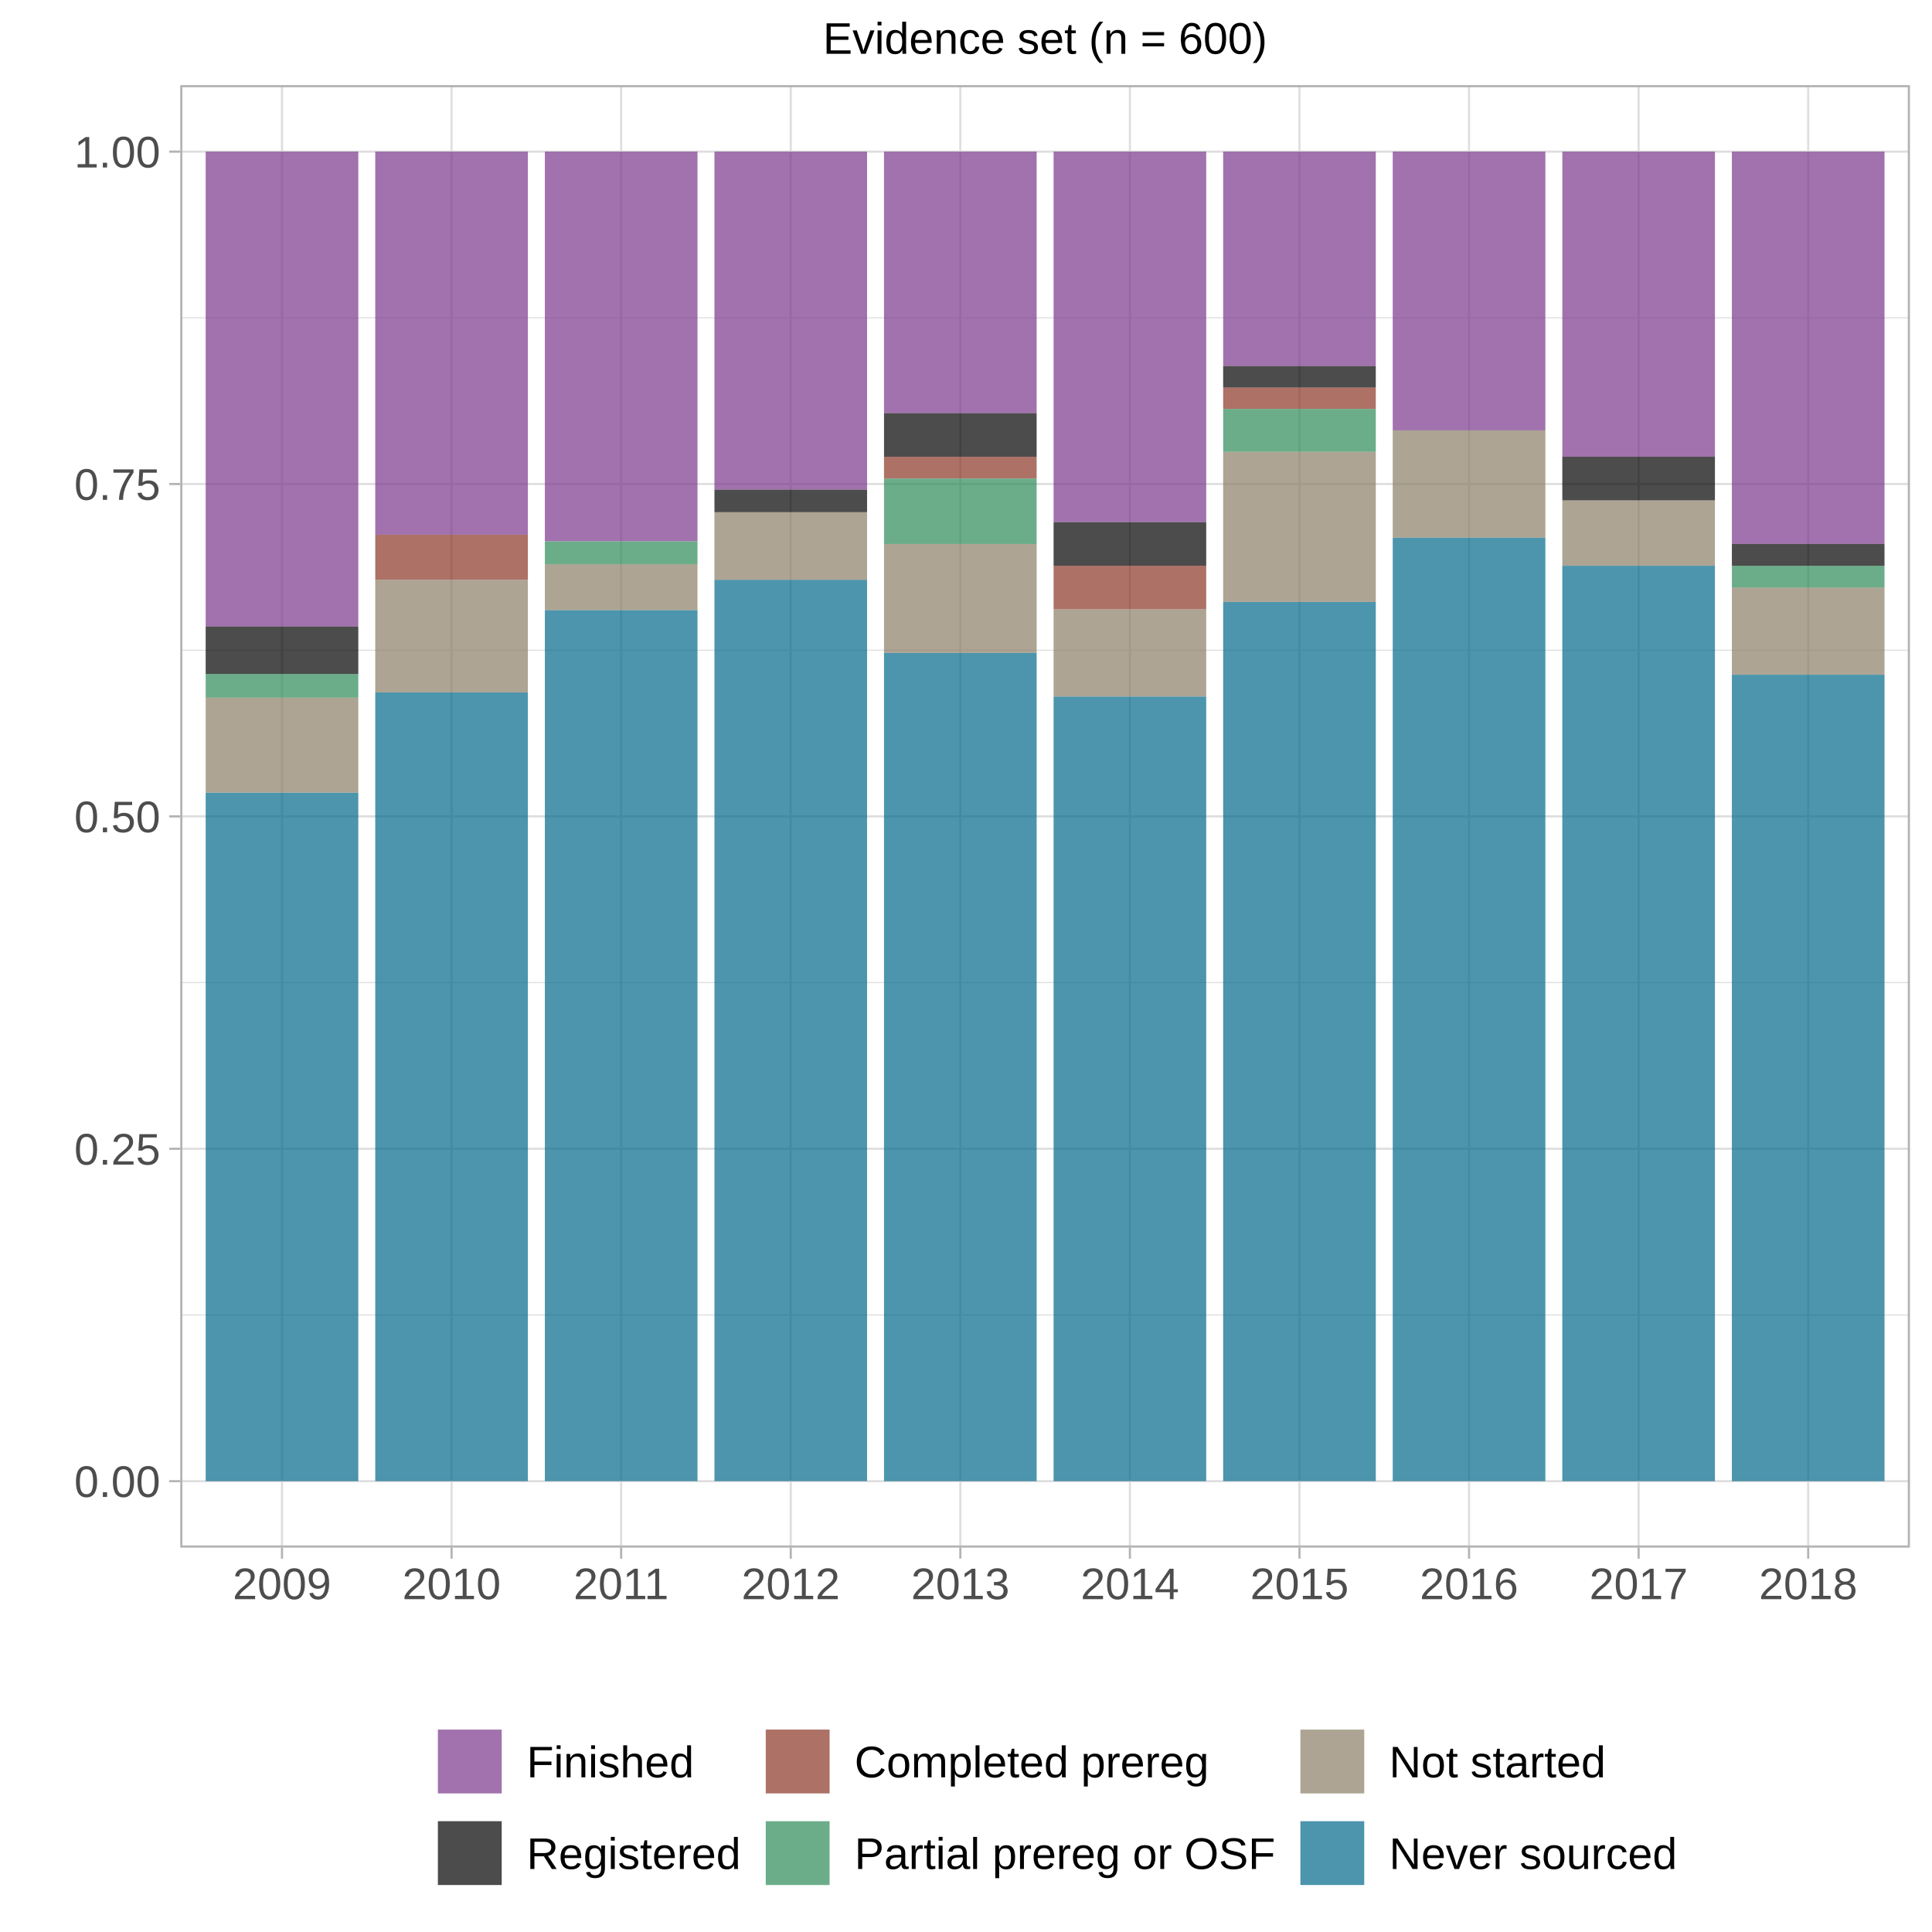
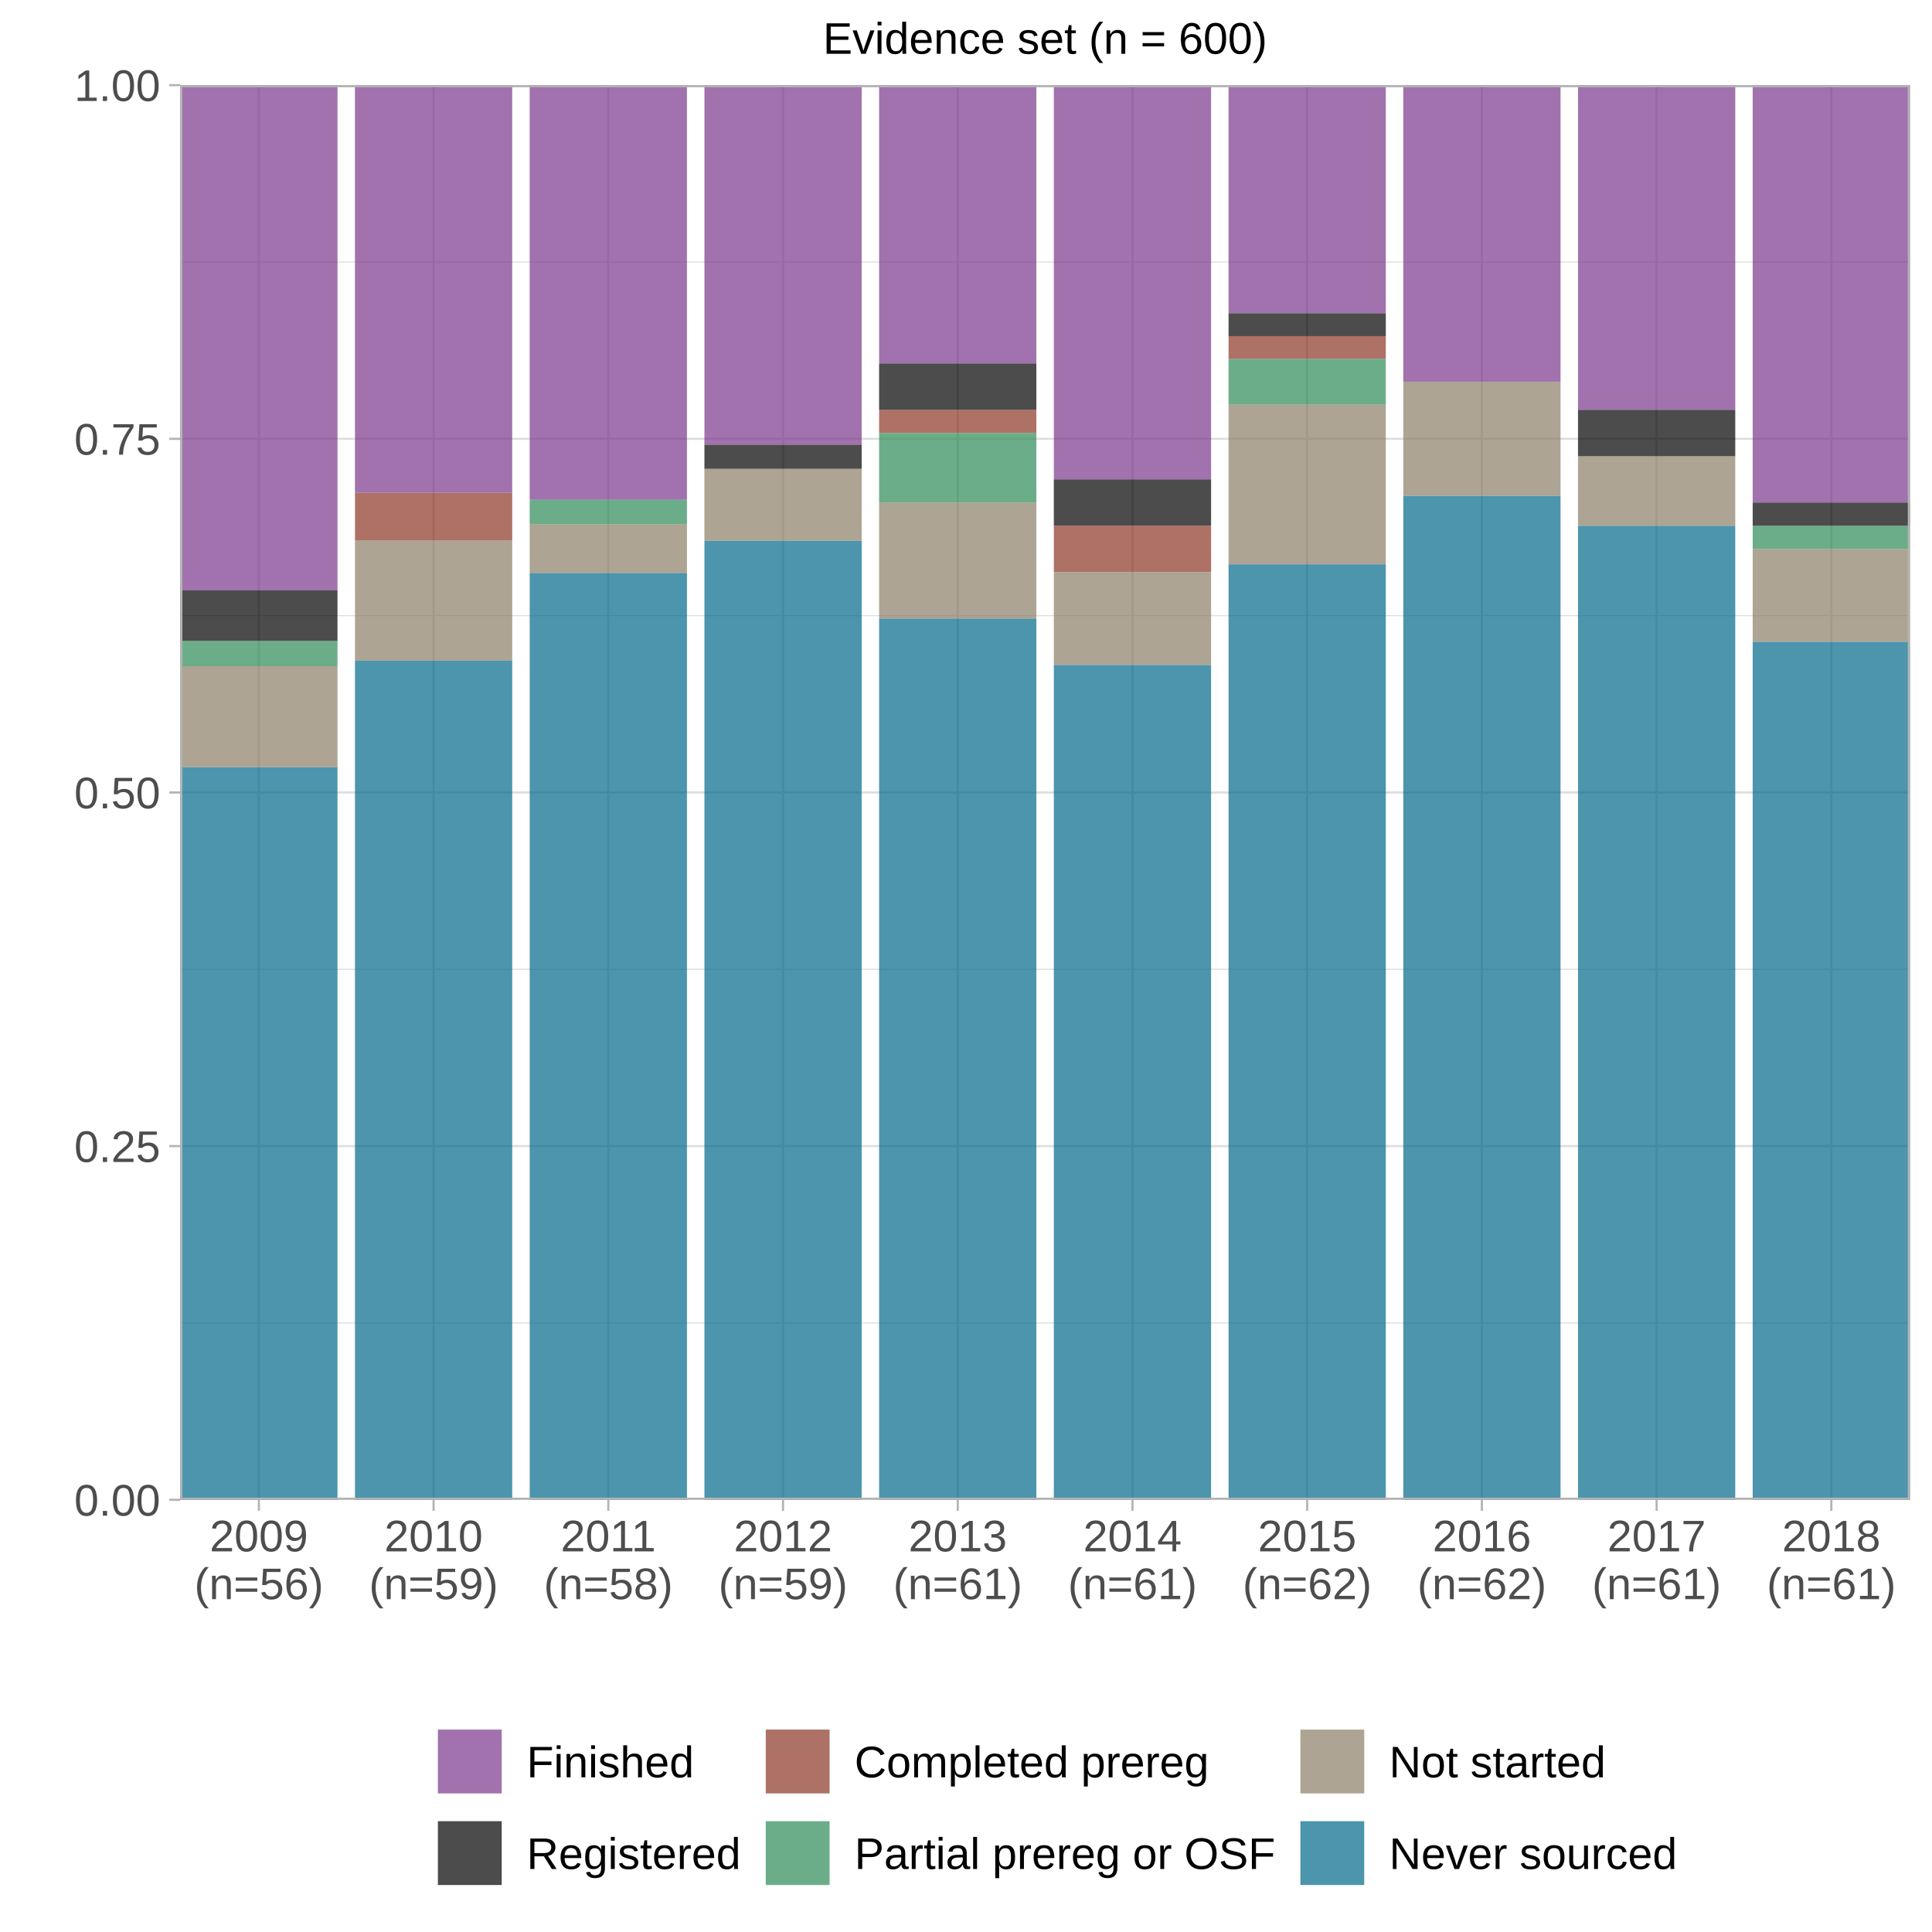
<svg xmlns="http://www.w3.org/2000/svg" width="480.00pt" height="480.00pt" viewBox="0 0 480.00 480.00">
  <g class="svglite">
    <defs>
      <style type="text/css">
    .svglite line, .svglite polyline, .svglite polygon, .svglite path, .svglite rect, .svglite circle {
      fill: none;
      stroke: #000000;
      stroke-linecap: round;
      stroke-linejoin: round;
      stroke-miterlimit: 10.00;
    }
    .svglite text {
      white-space: pre;
    }
    .svglite g.glyphgroup path {
      fill: inherit;
      stroke: none;
    }
  </style>
    </defs>
    <rect width="100%" height="100%" style="stroke: none; fill: #FFFFFF;" />
    <defs>
      <clipPath id="cpMC4wMHw0ODAuMDB8MC4wMHw0ODAuMDA=">
        <rect x="0.00" y="0.00" width="480.00" height="480.00" />
      </clipPath>
    </defs>
    <g clip-path="url(#cpMC4wMHw0ODAuMDB8MC4wMHw0ODAuMDA=)">
      <rect x="0.00" y="-0" width="480.00" height="480.00" style="stroke-width: 1.07; stroke: #FFFFFF; fill: #FFFFFF;" />
    </g>
    <defs>
-       <clipPath id="cpNDQuNzh8NDc0LjUyfDIxLjE1fDM4NC41MA==">
-         <rect x="44.78" y="21.15" width="429.74" height="363.35" />
+       <clipPath id="cpNDQuNzh8NDc0LjUyfDIxLjE1fDM3Mi42Mg==">
+         <rect x="44.78" y="21.15" width="429.74" height="351.47" />
      </clipPath>
    </defs>
-     <g clip-path="url(#cpNDQuNzh8NDc0LjUyfDIxLjE1fDM4NC41MA==)">
-       <rect x="44.78" y="21.15" width="429.74" height="363.35" style="stroke-width: 1.07; stroke: none; fill: #FFFFFF;" />
-       <polyline points="44.78,326.70 474.52,326.70 " style="stroke-width: 0.27; stroke: #DEDEDE; stroke-linecap: butt;" />
-       <polyline points="44.78,244.12 474.52,244.12 " style="stroke-width: 0.27; stroke: #DEDEDE; stroke-linecap: butt;" />
-       <polyline points="44.78,161.54 474.52,161.54 " style="stroke-width: 0.27; stroke: #DEDEDE; stroke-linecap: butt;" />
-       <polyline points="44.78,78.96 474.52,78.96 " style="stroke-width: 0.27; stroke: #DEDEDE; stroke-linecap: butt;" />
-       <polyline points="44.78,367.99 474.52,367.99 " style="stroke-width: 0.53; stroke: #DEDEDE; stroke-linecap: butt;" />
-       <polyline points="44.78,285.41 474.52,285.41 " style="stroke-width: 0.53; stroke: #DEDEDE; stroke-linecap: butt;" />
-       <polyline points="44.78,202.83 474.52,202.83 " style="stroke-width: 0.53; stroke: #DEDEDE; stroke-linecap: butt;" />
-       <polyline points="44.78,120.25 474.52,120.25 " style="stroke-width: 0.53; stroke: #DEDEDE; stroke-linecap: butt;" />
-       <polyline points="44.78,37.67 474.52,37.67 " style="stroke-width: 0.53; stroke: #DEDEDE; stroke-linecap: butt;" />
-       <polyline points="70.06,384.50 70.06,21.15 " style="stroke-width: 0.53; stroke: #DEDEDE; stroke-linecap: butt;" />
-       <polyline points="112.19,384.50 112.19,21.15 " style="stroke-width: 0.53; stroke: #DEDEDE; stroke-linecap: butt;" />
-       <polyline points="154.32,384.50 154.32,21.15 " style="stroke-width: 0.53; stroke: #DEDEDE; stroke-linecap: butt;" />
-       <polyline points="196.46,384.50 196.46,21.15 " style="stroke-width: 0.53; stroke: #DEDEDE; stroke-linecap: butt;" />
-       <polyline points="238.59,384.50 238.59,21.15 " style="stroke-width: 0.53; stroke: #DEDEDE; stroke-linecap: butt;" />
-       <polyline points="280.72,384.50 280.72,21.15 " style="stroke-width: 0.53; stroke: #DEDEDE; stroke-linecap: butt;" />
-       <polyline points="322.85,384.50 322.85,21.15 " style="stroke-width: 0.53; stroke: #DEDEDE; stroke-linecap: butt;" />
-       <polyline points="364.98,384.50 364.98,21.15 " style="stroke-width: 0.53; stroke: #DEDEDE; stroke-linecap: butt;" />
-       <polyline points="407.11,384.50 407.11,21.15 " style="stroke-width: 0.53; stroke: #DEDEDE; stroke-linecap: butt;" />
-       <polyline points="449.24,384.50 449.24,21.15 " style="stroke-width: 0.53; stroke: #DEDEDE; stroke-linecap: butt;" />
-       <rect x="51.10" y="167.44" width="37.92" height="0.00" style="stroke-width: 1.07; stroke: none; stroke-linecap: butt; stroke-linejoin: miter; fill: #8B3626; fill-opacity: 0.70;" />
-       <rect x="51.10" y="37.67" width="37.92" height="117.97" style="stroke-width: 1.07; stroke: none; stroke-linecap: butt; stroke-linejoin: miter; fill: #7A378B; fill-opacity: 0.70;" />
-       <rect x="51.10" y="196.93" width="37.92" height="171.06" style="stroke-width: 1.07; stroke: none; stroke-linecap: butt; stroke-linejoin: miter; fill: #00688B; fill-opacity: 0.70;" />
-       <rect x="51.10" y="173.34" width="37.92" height="23.59" style="stroke-width: 1.07; stroke: none; stroke-linecap: butt; stroke-linejoin: miter; fill: #8B7E66; fill-opacity: 0.70;" />
-       <rect x="51.10" y="167.44" width="37.92" height="5.90" style="stroke-width: 1.07; stroke: none; stroke-linecap: butt; stroke-linejoin: miter; fill: #2E8B57; fill-opacity: 0.70;" />
-       <rect x="51.10" y="155.64" width="37.92" height="11.80" style="stroke-width: 1.07; stroke: none; stroke-linecap: butt; stroke-linejoin: miter; fill: #000000; fill-opacity: 0.70;" />
-       <rect x="93.23" y="132.85" width="37.92" height="11.20" style="stroke-width: 1.07; stroke: none; stroke-linecap: butt; stroke-linejoin: miter; fill: #8B3626; fill-opacity: 0.70;" />
-       <rect x="93.23" y="37.67" width="37.92" height="95.18" style="stroke-width: 1.07; stroke: none; stroke-linecap: butt; stroke-linejoin: miter; fill: #7A378B; fill-opacity: 0.70;" />
-       <rect x="93.23" y="172.04" width="37.92" height="195.95" style="stroke-width: 1.07; stroke: none; stroke-linecap: butt; stroke-linejoin: miter; fill: #00688B; fill-opacity: 0.70;" />
-       <rect x="93.23" y="144.04" width="37.92" height="27.99" style="stroke-width: 1.07; stroke: none; stroke-linecap: butt; stroke-linejoin: miter; fill: #8B7E66; fill-opacity: 0.70;" />
-       <rect x="93.23" y="144.04" width="37.92" height="0.00" style="stroke-width: 1.07; stroke: none; stroke-linecap: butt; stroke-linejoin: miter; fill: #2E8B57; fill-opacity: 0.70;" />
-       <rect x="93.23" y="132.85" width="37.92" height="0.00" style="stroke-width: 1.07; stroke: none; stroke-linecap: butt; stroke-linejoin: miter; fill: #000000; fill-opacity: 0.70;" />
-       <rect x="135.37" y="134.49" width="37.92" height="0.00" style="stroke-width: 1.07; stroke: none; stroke-linecap: butt; stroke-linejoin: miter; fill: #8B3626; fill-opacity: 0.70;" />
-       <rect x="135.37" y="37.67" width="37.92" height="96.82" style="stroke-width: 1.07; stroke: none; stroke-linecap: butt; stroke-linejoin: miter; fill: #7A378B; fill-opacity: 0.70;" />
-       <rect x="135.37" y="151.57" width="37.92" height="216.41" style="stroke-width: 1.07; stroke: none; stroke-linecap: butt; stroke-linejoin: miter; fill: #00688B; fill-opacity: 0.70;" />
-       <rect x="135.37" y="140.18" width="37.92" height="11.39" style="stroke-width: 1.07; stroke: none; stroke-linecap: butt; stroke-linejoin: miter; fill: #8B7E66; fill-opacity: 0.70;" />
-       <rect x="135.37" y="134.49" width="37.92" height="5.70" style="stroke-width: 1.07; stroke: none; stroke-linecap: butt; stroke-linejoin: miter; fill: #2E8B57; fill-opacity: 0.70;" />
-       <rect x="135.37" y="134.49" width="37.92" height="0.00" style="stroke-width: 1.07; stroke: none; stroke-linecap: butt; stroke-linejoin: miter; fill: #000000; fill-opacity: 0.70;" />
-       <rect x="177.50" y="127.25" width="37.92" height="0.00" style="stroke-width: 1.07; stroke: none; stroke-linecap: butt; stroke-linejoin: miter; fill: #8B3626; fill-opacity: 0.70;" />
-       <rect x="177.50" y="37.67" width="37.92" height="83.98" style="stroke-width: 1.07; stroke: none; stroke-linecap: butt; stroke-linejoin: miter; fill: #7A378B; fill-opacity: 0.70;" />
-       <rect x="177.50" y="144.04" width="37.92" height="223.94" style="stroke-width: 1.07; stroke: none; stroke-linecap: butt; stroke-linejoin: miter; fill: #00688B; fill-opacity: 0.70;" />
-       <rect x="177.50" y="127.25" width="37.92" height="16.80" style="stroke-width: 1.07; stroke: none; stroke-linecap: butt; stroke-linejoin: miter; fill: #8B7E66; fill-opacity: 0.70;" />
-       <rect x="177.50" y="127.25" width="37.92" height="0.00" style="stroke-width: 1.07; stroke: none; stroke-linecap: butt; stroke-linejoin: miter; fill: #2E8B57; fill-opacity: 0.70;" />
-       <rect x="177.50" y="121.65" width="37.92" height="5.60" style="stroke-width: 1.07; stroke: none; stroke-linecap: butt; stroke-linejoin: miter; fill: #000000; fill-opacity: 0.70;" />
-       <rect x="219.63" y="113.48" width="37.92" height="5.42" style="stroke-width: 1.07; stroke: none; stroke-linecap: butt; stroke-linejoin: miter; fill: #8B3626; fill-opacity: 0.70;" />
-       <rect x="219.63" y="37.67" width="37.92" height="64.98" style="stroke-width: 1.07; stroke: none; stroke-linecap: butt; stroke-linejoin: miter; fill: #7A378B; fill-opacity: 0.70;" />
-       <rect x="219.63" y="162.22" width="37.92" height="205.77" style="stroke-width: 1.07; stroke: none; stroke-linecap: butt; stroke-linejoin: miter; fill: #00688B; fill-opacity: 0.70;" />
-       <rect x="219.63" y="135.14" width="37.92" height="27.08" style="stroke-width: 1.07; stroke: none; stroke-linecap: butt; stroke-linejoin: miter; fill: #8B7E66; fill-opacity: 0.70;" />
-       <rect x="219.63" y="118.90" width="37.92" height="16.25" style="stroke-width: 1.07; stroke: none; stroke-linecap: butt; stroke-linejoin: miter; fill: #2E8B57; fill-opacity: 0.70;" />
-       <rect x="219.63" y="102.65" width="37.92" height="10.83" style="stroke-width: 1.07; stroke: none; stroke-linecap: butt; stroke-linejoin: miter; fill: #000000; fill-opacity: 0.70;" />
-       <rect x="261.76" y="140.56" width="37.92" height="10.83" style="stroke-width: 1.07; stroke: none; stroke-linecap: butt; stroke-linejoin: miter; fill: #8B3626; fill-opacity: 0.70;" />
-       <rect x="261.76" y="37.67" width="37.92" height="92.06" style="stroke-width: 1.07; stroke: none; stroke-linecap: butt; stroke-linejoin: miter; fill: #7A378B; fill-opacity: 0.70;" />
-       <rect x="261.76" y="173.05" width="37.92" height="194.94" style="stroke-width: 1.07; stroke: none; stroke-linecap: butt; stroke-linejoin: miter; fill: #00688B; fill-opacity: 0.70;" />
-       <rect x="261.76" y="151.39" width="37.92" height="21.66" style="stroke-width: 1.07; stroke: none; stroke-linecap: butt; stroke-linejoin: miter; fill: #8B7E66; fill-opacity: 0.70;" />
-       <rect x="261.76" y="151.39" width="37.92" height="0.00" style="stroke-width: 1.07; stroke: none; stroke-linecap: butt; stroke-linejoin: miter; fill: #2E8B57; fill-opacity: 0.70;" />
-       <rect x="261.76" y="129.73" width="37.92" height="10.83" style="stroke-width: 1.07; stroke: none; stroke-linecap: butt; stroke-linejoin: miter; fill: #000000; fill-opacity: 0.70;" />
-       <rect x="303.89" y="96.27" width="37.92" height="5.33" style="stroke-width: 1.07; stroke: none; stroke-linecap: butt; stroke-linejoin: miter; fill: #8B3626; fill-opacity: 0.70;" />
-       <rect x="303.89" y="37.67" width="37.92" height="53.28" style="stroke-width: 1.07; stroke: none; stroke-linecap: butt; stroke-linejoin: miter; fill: #7A378B; fill-opacity: 0.70;" />
-       <rect x="303.89" y="149.55" width="37.92" height="218.43" style="stroke-width: 1.07; stroke: none; stroke-linecap: butt; stroke-linejoin: miter; fill: #00688B; fill-opacity: 0.70;" />
-       <rect x="303.89" y="112.26" width="37.92" height="37.29" style="stroke-width: 1.07; stroke: none; stroke-linecap: butt; stroke-linejoin: miter; fill: #8B7E66; fill-opacity: 0.70;" />
-       <rect x="303.89" y="101.60" width="37.92" height="10.66" style="stroke-width: 1.07; stroke: none; stroke-linecap: butt; stroke-linejoin: miter; fill: #2E8B57; fill-opacity: 0.70;" />
-       <rect x="303.89" y="90.95" width="37.92" height="5.33" style="stroke-width: 1.07; stroke: none; stroke-linecap: butt; stroke-linejoin: miter; fill: #000000; fill-opacity: 0.70;" />
-       <rect x="346.02" y="106.93" width="37.92" height="0.00" style="stroke-width: 1.07; stroke: none; stroke-linecap: butt; stroke-linejoin: miter; fill: #8B3626; fill-opacity: 0.70;" />
-       <rect x="346.02" y="37.67" width="37.92" height="69.26" style="stroke-width: 1.07; stroke: none; stroke-linecap: butt; stroke-linejoin: miter; fill: #7A378B; fill-opacity: 0.70;" />
-       <rect x="346.02" y="133.57" width="37.92" height="234.42" style="stroke-width: 1.07; stroke: none; stroke-linecap: butt; stroke-linejoin: miter; fill: #00688B; fill-opacity: 0.70;" />
-       <rect x="346.02" y="106.93" width="37.92" height="26.64" style="stroke-width: 1.07; stroke: none; stroke-linecap: butt; stroke-linejoin: miter; fill: #8B7E66; fill-opacity: 0.70;" />
-       <rect x="346.02" y="106.93" width="37.92" height="0.00" style="stroke-width: 1.07; stroke: none; stroke-linecap: butt; stroke-linejoin: miter; fill: #2E8B57; fill-opacity: 0.70;" />
-       <rect x="346.02" y="106.93" width="37.92" height="0.00" style="stroke-width: 1.07; stroke: none; stroke-linecap: butt; stroke-linejoin: miter; fill: #000000; fill-opacity: 0.70;" />
-       <rect x="388.15" y="124.31" width="37.92" height="0.00" style="stroke-width: 1.07; stroke: none; stroke-linecap: butt; stroke-linejoin: miter; fill: #8B3626; fill-opacity: 0.70;" />
-       <rect x="388.15" y="37.67" width="37.92" height="75.81" style="stroke-width: 1.07; stroke: none; stroke-linecap: butt; stroke-linejoin: miter; fill: #7A378B; fill-opacity: 0.70;" />
-       <rect x="388.15" y="140.56" width="37.92" height="227.43" style="stroke-width: 1.07; stroke: none; stroke-linecap: butt; stroke-linejoin: miter; fill: #00688B; fill-opacity: 0.70;" />
-       <rect x="388.15" y="124.31" width="37.92" height="16.25" style="stroke-width: 1.07; stroke: none; stroke-linecap: butt; stroke-linejoin: miter; fill: #8B7E66; fill-opacity: 0.70;" />
-       <rect x="388.15" y="124.31" width="37.92" height="0.00" style="stroke-width: 1.07; stroke: none; stroke-linecap: butt; stroke-linejoin: miter; fill: #2E8B57; fill-opacity: 0.70;" />
-       <rect x="388.15" y="113.48" width="37.92" height="10.83" style="stroke-width: 1.07; stroke: none; stroke-linecap: butt; stroke-linejoin: miter; fill: #000000; fill-opacity: 0.70;" />
-       <rect x="430.28" y="140.56" width="37.92" height="0.00" style="stroke-width: 1.07; stroke: none; stroke-linecap: butt; stroke-linejoin: miter; fill: #8B3626; fill-opacity: 0.70;" />
-       <rect x="430.28" y="37.67" width="37.92" height="97.47" style="stroke-width: 1.07; stroke: none; stroke-linecap: butt; stroke-linejoin: miter; fill: #7A378B; fill-opacity: 0.70;" />
-       <rect x="430.28" y="167.63" width="37.92" height="200.36" style="stroke-width: 1.07; stroke: none; stroke-linecap: butt; stroke-linejoin: miter; fill: #00688B; fill-opacity: 0.70;" />
-       <rect x="430.28" y="145.97" width="37.92" height="21.66" style="stroke-width: 1.07; stroke: none; stroke-linecap: butt; stroke-linejoin: miter; fill: #8B7E66; fill-opacity: 0.70;" />
-       <rect x="430.28" y="140.56" width="37.92" height="5.42" style="stroke-width: 1.07; stroke: none; stroke-linecap: butt; stroke-linejoin: miter; fill: #2E8B57; fill-opacity: 0.70;" />
-       <rect x="430.28" y="135.14" width="37.92" height="5.42" style="stroke-width: 1.07; stroke: none; stroke-linecap: butt; stroke-linejoin: miter; fill: #000000; fill-opacity: 0.70;" />
-       <rect x="44.78" y="21.15" width="429.74" height="363.35" style="stroke-width: 1.07; stroke: #B3B3B3;" />
+     <g clip-path="url(#cpNDQuNzh8NDc0LjUyfDIxLjE1fDM3Mi42Mg==)">
+       <rect x="44.78" y="21.15" width="429.74" height="351.47" style="stroke-width: 1.07; stroke: none; fill: #FFFFFF;" />
+       <polyline points="44.78,328.69 474.52,328.69 " style="stroke-width: 0.27; stroke: #DEDEDE; stroke-linecap: butt;" />
+       <polyline points="44.78,240.82 474.52,240.82 " style="stroke-width: 0.27; stroke: #DEDEDE; stroke-linecap: butt;" />
+       <polyline points="44.78,152.95 474.52,152.95 " style="stroke-width: 0.27; stroke: #DEDEDE; stroke-linecap: butt;" />
+       <polyline points="44.78,65.09 474.52,65.09 " style="stroke-width: 0.27; stroke: #DEDEDE; stroke-linecap: butt;" />
+       <polyline points="44.78,372.62 474.52,372.62 " style="stroke-width: 0.53; stroke: #DEDEDE; stroke-linecap: butt;" />
+       <polyline points="44.78,284.75 474.52,284.75 " style="stroke-width: 0.53; stroke: #DEDEDE; stroke-linecap: butt;" />
+       <polyline points="44.78,196.89 474.52,196.89 " style="stroke-width: 0.53; stroke: #DEDEDE; stroke-linecap: butt;" />
+       <polyline points="44.78,109.02 474.52,109.02 " style="stroke-width: 0.53; stroke: #DEDEDE; stroke-linecap: butt;" />
+       <polyline points="44.78,21.15 474.52,21.15 " style="stroke-width: 0.53; stroke: #DEDEDE; stroke-linecap: butt;" />
+       <polyline points="64.32,372.62 64.32,21.15 " style="stroke-width: 0.53; stroke: #DEDEDE; stroke-linecap: butt;" />
+       <polyline points="107.72,372.62 107.72,21.15 " style="stroke-width: 0.53; stroke: #DEDEDE; stroke-linecap: butt;" />
+       <polyline points="151.13,372.62 151.13,21.15 " style="stroke-width: 0.53; stroke: #DEDEDE; stroke-linecap: butt;" />
+       <polyline points="194.54,372.62 194.54,21.15 " style="stroke-width: 0.53; stroke: #DEDEDE; stroke-linecap: butt;" />
+       <polyline points="237.95,372.62 237.95,21.15 " style="stroke-width: 0.53; stroke: #DEDEDE; stroke-linecap: butt;" />
+       <polyline points="281.36,372.62 281.36,21.15 " style="stroke-width: 0.53; stroke: #DEDEDE; stroke-linecap: butt;" />
+       <polyline points="324.76,372.62 324.76,21.15 " style="stroke-width: 0.53; stroke: #DEDEDE; stroke-linecap: butt;" />
+       <polyline points="368.17,372.62 368.17,21.15 " style="stroke-width: 0.53; stroke: #DEDEDE; stroke-linecap: butt;" />
+       <polyline points="411.58,372.62 411.58,21.15 " style="stroke-width: 0.53; stroke: #DEDEDE; stroke-linecap: butt;" />
+       <polyline points="454.99,372.62 454.99,21.15 " style="stroke-width: 0.53; stroke: #DEDEDE; stroke-linecap: butt;" />
+       <rect x="44.78" y="159.23" width="39.07" height="0.00" style="stroke-width: 1.07; stroke: none; stroke-linecap: butt; stroke-linejoin: miter; fill: #8B3626; fill-opacity: 0.70;" />
+       <rect x="44.78" y="21.15" width="39.07" height="125.52" style="stroke-width: 1.07; stroke: none; stroke-linecap: butt; stroke-linejoin: miter; fill: #7A378B; fill-opacity: 0.70;" />
+       <rect x="44.78" y="190.61" width="39.07" height="182.01" style="stroke-width: 1.07; stroke: none; stroke-linecap: butt; stroke-linejoin: miter; fill: #00688B; fill-opacity: 0.70;" />
+       <rect x="44.78" y="165.51" width="39.07" height="25.10" style="stroke-width: 1.07; stroke: none; stroke-linecap: butt; stroke-linejoin: miter; fill: #8B7E66; fill-opacity: 0.70;" />
+       <rect x="44.78" y="159.23" width="39.07" height="6.28" style="stroke-width: 1.07; stroke: none; stroke-linecap: butt; stroke-linejoin: miter; fill: #2E8B57; fill-opacity: 0.70;" />
+       <rect x="44.78" y="146.68" width="39.07" height="12.55" style="stroke-width: 1.07; stroke: none; stroke-linecap: butt; stroke-linejoin: miter; fill: #000000; fill-opacity: 0.70;" />
+       <rect x="88.19" y="122.42" width="39.07" height="11.91" style="stroke-width: 1.07; stroke: none; stroke-linecap: butt; stroke-linejoin: miter; fill: #8B3626; fill-opacity: 0.70;" />
+       <rect x="88.19" y="21.15" width="39.07" height="101.27" style="stroke-width: 1.07; stroke: none; stroke-linecap: butt; stroke-linejoin: miter; fill: #7A378B; fill-opacity: 0.70;" />
+       <rect x="88.19" y="164.12" width="39.07" height="208.50" style="stroke-width: 1.07; stroke: none; stroke-linecap: butt; stroke-linejoin: miter; fill: #00688B; fill-opacity: 0.70;" />
+       <rect x="88.19" y="134.34" width="39.07" height="29.79" style="stroke-width: 1.07; stroke: none; stroke-linecap: butt; stroke-linejoin: miter; fill: #8B7E66; fill-opacity: 0.70;" />
+       <rect x="88.19" y="134.34" width="39.07" height="0.00" style="stroke-width: 1.07; stroke: none; stroke-linecap: butt; stroke-linejoin: miter; fill: #2E8B57; fill-opacity: 0.70;" />
+       <rect x="88.19" y="122.42" width="39.07" height="0.00" style="stroke-width: 1.07; stroke: none; stroke-linecap: butt; stroke-linejoin: miter; fill: #000000; fill-opacity: 0.70;" />
+       <rect x="131.60" y="124.17" width="39.07" height="0.00" style="stroke-width: 1.07; stroke: none; stroke-linecap: butt; stroke-linejoin: miter; fill: #8B3626; fill-opacity: 0.70;" />
+       <rect x="131.60" y="21.15" width="39.07" height="103.02" style="stroke-width: 1.07; stroke: none; stroke-linecap: butt; stroke-linejoin: miter; fill: #7A378B; fill-opacity: 0.70;" />
+       <rect x="131.60" y="142.35" width="39.07" height="230.27" style="stroke-width: 1.07; stroke: none; stroke-linecap: butt; stroke-linejoin: miter; fill: #00688B; fill-opacity: 0.70;" />
+       <rect x="131.60" y="130.23" width="39.07" height="12.12" style="stroke-width: 1.07; stroke: none; stroke-linecap: butt; stroke-linejoin: miter; fill: #8B7E66; fill-opacity: 0.70;" />
+       <rect x="131.60" y="124.17" width="39.07" height="6.06" style="stroke-width: 1.07; stroke: none; stroke-linecap: butt; stroke-linejoin: miter; fill: #2E8B57; fill-opacity: 0.70;" />
+       <rect x="131.60" y="124.17" width="39.07" height="0.00" style="stroke-width: 1.07; stroke: none; stroke-linecap: butt; stroke-linejoin: miter; fill: #000000; fill-opacity: 0.70;" />
+       <rect x="175.01" y="116.47" width="39.07" height="0.00" style="stroke-width: 1.07; stroke: none; stroke-linecap: butt; stroke-linejoin: miter; fill: #8B3626; fill-opacity: 0.70;" />
+       <rect x="175.01" y="21.15" width="39.07" height="89.36" style="stroke-width: 1.07; stroke: none; stroke-linecap: butt; stroke-linejoin: miter; fill: #7A378B; fill-opacity: 0.70;" />
+       <rect x="175.01" y="134.34" width="39.07" height="238.28" style="stroke-width: 1.07; stroke: none; stroke-linecap: butt; stroke-linejoin: miter; fill: #00688B; fill-opacity: 0.70;" />
+       <rect x="175.01" y="116.47" width="39.07" height="17.87" style="stroke-width: 1.07; stroke: none; stroke-linecap: butt; stroke-linejoin: miter; fill: #8B7E66; fill-opacity: 0.70;" />
+       <rect x="175.01" y="116.47" width="39.07" height="0.00" style="stroke-width: 1.07; stroke: none; stroke-linecap: butt; stroke-linejoin: miter; fill: #2E8B57; fill-opacity: 0.70;" />
+       <rect x="175.01" y="110.51" width="39.07" height="5.96" style="stroke-width: 1.07; stroke: none; stroke-linecap: butt; stroke-linejoin: miter; fill: #000000; fill-opacity: 0.70;" />
+       <rect x="218.41" y="101.82" width="39.07" height="5.76" style="stroke-width: 1.07; stroke: none; stroke-linecap: butt; stroke-linejoin: miter; fill: #8B3626; fill-opacity: 0.70;" />
+       <rect x="218.41" y="21.15" width="39.07" height="69.14" style="stroke-width: 1.07; stroke: none; stroke-linecap: butt; stroke-linejoin: miter; fill: #7A378B; fill-opacity: 0.70;" />
+       <rect x="218.41" y="153.67" width="39.07" height="218.95" style="stroke-width: 1.07; stroke: none; stroke-linecap: butt; stroke-linejoin: miter; fill: #00688B; fill-opacity: 0.70;" />
+       <rect x="218.41" y="124.87" width="39.07" height="28.81" style="stroke-width: 1.07; stroke: none; stroke-linecap: butt; stroke-linejoin: miter; fill: #8B7E66; fill-opacity: 0.70;" />
+       <rect x="218.41" y="107.58" width="39.07" height="17.29" style="stroke-width: 1.07; stroke: none; stroke-linecap: butt; stroke-linejoin: miter; fill: #2E8B57; fill-opacity: 0.70;" />
+       <rect x="218.41" y="90.30" width="39.07" height="11.52" style="stroke-width: 1.07; stroke: none; stroke-linecap: butt; stroke-linejoin: miter; fill: #000000; fill-opacity: 0.70;" />
+       <rect x="261.82" y="130.63" width="39.07" height="11.52" style="stroke-width: 1.07; stroke: none; stroke-linecap: butt; stroke-linejoin: miter; fill: #8B3626; fill-opacity: 0.70;" />
+       <rect x="261.82" y="21.15" width="39.07" height="97.95" style="stroke-width: 1.07; stroke: none; stroke-linecap: butt; stroke-linejoin: miter; fill: #7A378B; fill-opacity: 0.70;" />
+       <rect x="261.82" y="165.20" width="39.07" height="207.42" style="stroke-width: 1.07; stroke: none; stroke-linecap: butt; stroke-linejoin: miter; fill: #00688B; fill-opacity: 0.70;" />
+       <rect x="261.82" y="142.15" width="39.07" height="23.05" style="stroke-width: 1.07; stroke: none; stroke-linecap: butt; stroke-linejoin: miter; fill: #8B7E66; fill-opacity: 0.70;" />
+       <rect x="261.82" y="142.15" width="39.07" height="0.00" style="stroke-width: 1.07; stroke: none; stroke-linecap: butt; stroke-linejoin: miter; fill: #2E8B57; fill-opacity: 0.70;" />
+       <rect x="261.82" y="119.10" width="39.07" height="11.52" style="stroke-width: 1.07; stroke: none; stroke-linecap: butt; stroke-linejoin: miter; fill: #000000; fill-opacity: 0.70;" />
+       <rect x="305.23" y="83.51" width="39.07" height="5.67" style="stroke-width: 1.07; stroke: none; stroke-linecap: butt; stroke-linejoin: miter; fill: #8B3626; fill-opacity: 0.70;" />
+       <rect x="305.23" y="21.15" width="39.07" height="56.69" style="stroke-width: 1.07; stroke: none; stroke-linecap: butt; stroke-linejoin: miter; fill: #7A378B; fill-opacity: 0.70;" />
+       <rect x="305.23" y="140.20" width="39.07" height="232.42" style="stroke-width: 1.07; stroke: none; stroke-linecap: butt; stroke-linejoin: miter; fill: #00688B; fill-opacity: 0.70;" />
+       <rect x="305.23" y="100.52" width="39.07" height="39.68" style="stroke-width: 1.07; stroke: none; stroke-linecap: butt; stroke-linejoin: miter; fill: #8B7E66; fill-opacity: 0.70;" />
+       <rect x="305.23" y="89.18" width="39.07" height="11.34" style="stroke-width: 1.07; stroke: none; stroke-linecap: butt; stroke-linejoin: miter; fill: #2E8B57; fill-opacity: 0.70;" />
+       <rect x="305.23" y="77.84" width="39.07" height="5.67" style="stroke-width: 1.07; stroke: none; stroke-linecap: butt; stroke-linejoin: miter; fill: #000000; fill-opacity: 0.70;" />
+       <rect x="348.64" y="94.85" width="39.07" height="0.00" style="stroke-width: 1.07; stroke: none; stroke-linecap: butt; stroke-linejoin: miter; fill: #8B3626; fill-opacity: 0.70;" />
+       <rect x="348.64" y="21.15" width="39.07" height="73.69" style="stroke-width: 1.07; stroke: none; stroke-linecap: butt; stroke-linejoin: miter; fill: #7A378B; fill-opacity: 0.70;" />
+       <rect x="348.64" y="123.19" width="39.07" height="249.43" style="stroke-width: 1.07; stroke: none; stroke-linecap: butt; stroke-linejoin: miter; fill: #00688B; fill-opacity: 0.70;" />
+       <rect x="348.64" y="94.85" width="39.07" height="28.34" style="stroke-width: 1.07; stroke: none; stroke-linecap: butt; stroke-linejoin: miter; fill: #8B7E66; fill-opacity: 0.70;" />
+       <rect x="348.64" y="94.85" width="39.07" height="0.00" style="stroke-width: 1.07; stroke: none; stroke-linecap: butt; stroke-linejoin: miter; fill: #2E8B57; fill-opacity: 0.70;" />
+       <rect x="348.64" y="94.85" width="39.07" height="0.00" style="stroke-width: 1.07; stroke: none; stroke-linecap: butt; stroke-linejoin: miter; fill: #000000; fill-opacity: 0.70;" />
+       <rect x="392.05" y="113.34" width="39.07" height="0.00" style="stroke-width: 1.07; stroke: none; stroke-linecap: butt; stroke-linejoin: miter; fill: #8B3626; fill-opacity: 0.70;" />
+       <rect x="392.05" y="21.15" width="39.07" height="80.66" style="stroke-width: 1.07; stroke: none; stroke-linecap: butt; stroke-linejoin: miter; fill: #7A378B; fill-opacity: 0.70;" />
+       <rect x="392.05" y="130.63" width="39.07" height="241.99" style="stroke-width: 1.07; stroke: none; stroke-linecap: butt; stroke-linejoin: miter; fill: #00688B; fill-opacity: 0.70;" />
+       <rect x="392.05" y="113.34" width="39.07" height="17.29" style="stroke-width: 1.07; stroke: none; stroke-linecap: butt; stroke-linejoin: miter; fill: #8B7E66; fill-opacity: 0.70;" />
+       <rect x="392.05" y="113.34" width="39.07" height="0.00" style="stroke-width: 1.07; stroke: none; stroke-linecap: butt; stroke-linejoin: miter; fill: #2E8B57; fill-opacity: 0.70;" />
+       <rect x="392.05" y="101.82" width="39.07" height="11.52" style="stroke-width: 1.07; stroke: none; stroke-linecap: butt; stroke-linejoin: miter; fill: #000000; fill-opacity: 0.70;" />
+       <rect x="435.45" y="130.63" width="39.07" height="0.00" style="stroke-width: 1.07; stroke: none; stroke-linecap: butt; stroke-linejoin: miter; fill: #8B3626; fill-opacity: 0.70;" />
+       <rect x="435.45" y="21.15" width="39.07" height="103.71" style="stroke-width: 1.07; stroke: none; stroke-linecap: butt; stroke-linejoin: miter; fill: #7A378B; fill-opacity: 0.70;" />
+       <rect x="435.45" y="159.44" width="39.07" height="213.19" style="stroke-width: 1.07; stroke: none; stroke-linecap: butt; stroke-linejoin: miter; fill: #00688B; fill-opacity: 0.70;" />
+       <rect x="435.45" y="136.39" width="39.07" height="23.05" style="stroke-width: 1.07; stroke: none; stroke-linecap: butt; stroke-linejoin: miter; fill: #8B7E66; fill-opacity: 0.70;" />
+       <rect x="435.45" y="130.63" width="39.07" height="5.76" style="stroke-width: 1.07; stroke: none; stroke-linecap: butt; stroke-linejoin: miter; fill: #2E8B57; fill-opacity: 0.70;" />
+       <rect x="435.45" y="124.87" width="39.07" height="5.76" style="stroke-width: 1.07; stroke: none; stroke-linecap: butt; stroke-linejoin: miter; fill: #000000; fill-opacity: 0.70;" />
+       <rect x="44.78" y="21.15" width="429.74" height="351.47" style="stroke-width: 1.07; stroke: #B3B3B3;" />
    </g>
    <g clip-path="url(#cpMC4wMHw0ODAuMDB8MC4wMHw0ODAuMDA=)">
-       <text x="39.85" y="371.92" text-anchor="end" style="font-size: 11.00px;fill: #4D4D4D; font-family: &quot;Arial&quot;;" textLength="21.44px" lengthAdjust="spacingAndGlyphs">0.00</text>
-       <text x="39.85" y="289.35" text-anchor="end" style="font-size: 11.00px;fill: #4D4D4D; font-family: &quot;Arial&quot;;" textLength="21.44px" lengthAdjust="spacingAndGlyphs">0.25</text>
-       <text x="39.85" y="206.77" text-anchor="end" style="font-size: 11.00px;fill: #4D4D4D; font-family: &quot;Arial&quot;;" textLength="21.44px" lengthAdjust="spacingAndGlyphs">0.50</text>
-       <text x="39.85" y="124.19" text-anchor="end" style="font-size: 11.00px;fill: #4D4D4D; font-family: &quot;Arial&quot;;" textLength="21.44px" lengthAdjust="spacingAndGlyphs">0.75</text>
-       <text x="39.85" y="41.61" text-anchor="end" style="font-size: 11.00px;fill: #4D4D4D; font-family: &quot;Arial&quot;;" textLength="21.44px" lengthAdjust="spacingAndGlyphs">1.00</text>
-       <polyline points="42.04,367.99 44.78,367.99 " style="stroke-width: 0.53; stroke: #B3B3B3; stroke-linecap: butt;" />
-       <polyline points="42.04,285.41 44.78,285.41 " style="stroke-width: 0.53; stroke: #B3B3B3; stroke-linecap: butt;" />
-       <polyline points="42.04,202.83 44.78,202.83 " style="stroke-width: 0.53; stroke: #B3B3B3; stroke-linecap: butt;" />
-       <polyline points="42.04,120.25 44.78,120.25 " style="stroke-width: 0.53; stroke: #B3B3B3; stroke-linecap: butt;" />
-       <polyline points="42.04,37.67 44.78,37.67 " style="stroke-width: 0.53; stroke: #B3B3B3; stroke-linecap: butt;" />
-       <polyline points="70.06,387.24 70.06,384.50 " style="stroke-width: 0.53; stroke: #B3B3B3; stroke-linecap: butt;" />
-       <polyline points="112.19,387.24 112.19,384.50 " style="stroke-width: 0.53; stroke: #B3B3B3; stroke-linecap: butt;" />
-       <polyline points="154.32,387.24 154.32,384.50 " style="stroke-width: 0.53; stroke: #B3B3B3; stroke-linecap: butt;" />
-       <polyline points="196.46,387.24 196.46,384.50 " style="stroke-width: 0.53; stroke: #B3B3B3; stroke-linecap: butt;" />
-       <polyline points="238.59,387.24 238.59,384.50 " style="stroke-width: 0.53; stroke: #B3B3B3; stroke-linecap: butt;" />
-       <polyline points="280.72,387.24 280.72,384.50 " style="stroke-width: 0.53; stroke: #B3B3B3; stroke-linecap: butt;" />
-       <polyline points="322.85,387.24 322.85,384.50 " style="stroke-width: 0.53; stroke: #B3B3B3; stroke-linecap: butt;" />
-       <polyline points="364.98,387.24 364.98,384.50 " style="stroke-width: 0.53; stroke: #B3B3B3; stroke-linecap: butt;" />
-       <polyline points="407.11,387.24 407.11,384.50 " style="stroke-width: 0.53; stroke: #B3B3B3; stroke-linecap: butt;" />
-       <polyline points="449.24,387.24 449.24,384.50 " style="stroke-width: 0.53; stroke: #B3B3B3; stroke-linecap: butt;" />
-       <text x="70.06" y="397.31" text-anchor="middle" style="font-size: 11.00px;fill: #4D4D4D; font-family: &quot;Arial&quot;;" textLength="24.50px" lengthAdjust="spacingAndGlyphs">2009</text>
-       <text x="112.19" y="397.31" text-anchor="middle" style="font-size: 11.00px;fill: #4D4D4D; font-family: &quot;Arial&quot;;" textLength="24.50px" lengthAdjust="spacingAndGlyphs">2010</text>
-       <text x="154.32" y="397.31" text-anchor="middle" style="font-size: 11.00px;fill: #4D4D4D; font-family: &quot;Arial&quot;;" textLength="23.69px" lengthAdjust="spacingAndGlyphs">2011</text>
-       <text x="196.46" y="397.31" text-anchor="middle" style="font-size: 11.00px;fill: #4D4D4D; font-family: &quot;Arial&quot;;" textLength="24.50px" lengthAdjust="spacingAndGlyphs">2012</text>
-       <text x="238.59" y="397.31" text-anchor="middle" style="font-size: 11.00px;fill: #4D4D4D; font-family: &quot;Arial&quot;;" textLength="24.50px" lengthAdjust="spacingAndGlyphs">2013</text>
-       <text x="280.72" y="397.31" text-anchor="middle" style="font-size: 11.00px;fill: #4D4D4D; font-family: &quot;Arial&quot;;" textLength="24.50px" lengthAdjust="spacingAndGlyphs">2014</text>
-       <text x="322.85" y="397.31" text-anchor="middle" style="font-size: 11.00px;fill: #4D4D4D; font-family: &quot;Arial&quot;;" textLength="24.50px" lengthAdjust="spacingAndGlyphs">2015</text>
-       <text x="364.98" y="397.31" text-anchor="middle" style="font-size: 11.00px;fill: #4D4D4D; font-family: &quot;Arial&quot;;" textLength="24.50px" lengthAdjust="spacingAndGlyphs">2016</text>
-       <text x="407.11" y="397.31" text-anchor="middle" style="font-size: 11.00px;fill: #4D4D4D; font-family: &quot;Arial&quot;;" textLength="24.50px" lengthAdjust="spacingAndGlyphs">2017</text>
-       <text x="449.24" y="397.31" text-anchor="middle" style="font-size: 11.00px;fill: #4D4D4D; font-family: &quot;Arial&quot;;" textLength="24.50px" lengthAdjust="spacingAndGlyphs">2018</text>
+       <text x="39.85" y="376.56" text-anchor="end" style="font-size: 11.00px;fill: #4D4D4D; font-family: &quot;Arial&quot;;" textLength="21.44px" lengthAdjust="spacingAndGlyphs">0.00</text>
+       <text x="39.85" y="288.69" text-anchor="end" style="font-size: 11.00px;fill: #4D4D4D; font-family: &quot;Arial&quot;;" textLength="21.44px" lengthAdjust="spacingAndGlyphs">0.25</text>
+       <text x="39.85" y="200.83" text-anchor="end" style="font-size: 11.00px;fill: #4D4D4D; font-family: &quot;Arial&quot;;" textLength="21.44px" lengthAdjust="spacingAndGlyphs">0.50</text>
+       <text x="39.85" y="112.96" text-anchor="end" style="font-size: 11.00px;fill: #4D4D4D; font-family: &quot;Arial&quot;;" textLength="21.44px" lengthAdjust="spacingAndGlyphs">0.75</text>
+       <text x="39.85" y="25.09" text-anchor="end" style="font-size: 11.00px;fill: #4D4D4D; font-family: &quot;Arial&quot;;" textLength="21.44px" lengthAdjust="spacingAndGlyphs">1.00</text>
+       <polyline points="42.04,372.62 44.78,372.62 " style="stroke-width: 0.53; stroke: #B3B3B3; stroke-linecap: butt;" />
+       <polyline points="42.04,284.75 44.78,284.75 " style="stroke-width: 0.53; stroke: #B3B3B3; stroke-linecap: butt;" />
+       <polyline points="42.04,196.89 44.78,196.89 " style="stroke-width: 0.53; stroke: #B3B3B3; stroke-linecap: butt;" />
+       <polyline points="42.04,109.02 44.78,109.02 " style="stroke-width: 0.53; stroke: #B3B3B3; stroke-linecap: butt;" />
+       <polyline points="42.04,21.15 44.78,21.15 " style="stroke-width: 0.53; stroke: #B3B3B3; stroke-linecap: butt;" />
+       <polyline points="64.32,375.36 64.32,372.62 " style="stroke-width: 0.53; stroke: #B3B3B3; stroke-linecap: butt;" />
+       <polyline points="107.72,375.36 107.72,372.62 " style="stroke-width: 0.53; stroke: #B3B3B3; stroke-linecap: butt;" />
+       <polyline points="151.13,375.36 151.13,372.62 " style="stroke-width: 0.53; stroke: #B3B3B3; stroke-linecap: butt;" />
+       <polyline points="194.54,375.36 194.54,372.62 " style="stroke-width: 0.53; stroke: #B3B3B3; stroke-linecap: butt;" />
+       <polyline points="237.95,375.36 237.95,372.62 " style="stroke-width: 0.53; stroke: #B3B3B3; stroke-linecap: butt;" />
+       <polyline points="281.36,375.36 281.36,372.62 " style="stroke-width: 0.53; stroke: #B3B3B3; stroke-linecap: butt;" />
+       <polyline points="324.76,375.36 324.76,372.62 " style="stroke-width: 0.53; stroke: #B3B3B3; stroke-linecap: butt;" />
+       <polyline points="368.17,375.36 368.17,372.62 " style="stroke-width: 0.53; stroke: #B3B3B3; stroke-linecap: butt;" />
+       <polyline points="411.58,375.36 411.58,372.62 " style="stroke-width: 0.53; stroke: #B3B3B3; stroke-linecap: butt;" />
+       <polyline points="454.99,375.36 454.99,372.62 " style="stroke-width: 0.53; stroke: #B3B3B3; stroke-linecap: butt;" />
+       <text x="64.32" y="385.43" text-anchor="middle" style="font-size: 11.00px;fill: #4D4D4D; font-family: &quot;Arial&quot;;" textLength="24.50px" lengthAdjust="spacingAndGlyphs">2009</text>
+       <text x="64.32" y="397.31" text-anchor="middle" style="font-size: 11.00px;fill: #4D4D4D; font-family: &quot;Arial&quot;;" textLength="32.11px" lengthAdjust="spacingAndGlyphs">(n=56)</text>
+       <text x="107.72" y="385.43" text-anchor="middle" style="font-size: 11.00px;fill: #4D4D4D; font-family: &quot;Arial&quot;;" textLength="24.50px" lengthAdjust="spacingAndGlyphs">2010</text>
+       <text x="107.72" y="397.31" text-anchor="middle" style="font-size: 11.00px;fill: #4D4D4D; font-family: &quot;Arial&quot;;" textLength="32.11px" lengthAdjust="spacingAndGlyphs">(n=59)</text>
+       <text x="151.13" y="385.43" text-anchor="middle" style="font-size: 11.00px;fill: #4D4D4D; font-family: &quot;Arial&quot;;" textLength="23.69px" lengthAdjust="spacingAndGlyphs">2011</text>
+       <text x="151.13" y="397.31" text-anchor="middle" style="font-size: 11.00px;fill: #4D4D4D; font-family: &quot;Arial&quot;;" textLength="32.11px" lengthAdjust="spacingAndGlyphs">(n=58)</text>
+       <text x="194.54" y="385.43" text-anchor="middle" style="font-size: 11.00px;fill: #4D4D4D; font-family: &quot;Arial&quot;;" textLength="24.50px" lengthAdjust="spacingAndGlyphs">2012</text>
+       <text x="194.54" y="397.31" text-anchor="middle" style="font-size: 11.00px;fill: #4D4D4D; font-family: &quot;Arial&quot;;" textLength="32.11px" lengthAdjust="spacingAndGlyphs">(n=59)</text>
+       <text x="237.95" y="385.43" text-anchor="middle" style="font-size: 11.00px;fill: #4D4D4D; font-family: &quot;Arial&quot;;" textLength="24.50px" lengthAdjust="spacingAndGlyphs">2013</text>
+       <text x="237.95" y="397.31" text-anchor="middle" style="font-size: 11.00px;fill: #4D4D4D; font-family: &quot;Arial&quot;;" textLength="32.11px" lengthAdjust="spacingAndGlyphs">(n=61)</text>
+       <text x="281.36" y="385.43" text-anchor="middle" style="font-size: 11.00px;fill: #4D4D4D; font-family: &quot;Arial&quot;;" textLength="24.50px" lengthAdjust="spacingAndGlyphs">2014</text>
+       <text x="281.36" y="397.31" text-anchor="middle" style="font-size: 11.00px;fill: #4D4D4D; font-family: &quot;Arial&quot;;" textLength="32.11px" lengthAdjust="spacingAndGlyphs">(n=61)</text>
+       <text x="324.76" y="385.43" text-anchor="middle" style="font-size: 11.00px;fill: #4D4D4D; font-family: &quot;Arial&quot;;" textLength="24.50px" lengthAdjust="spacingAndGlyphs">2015</text>
+       <text x="324.76" y="397.31" text-anchor="middle" style="font-size: 11.00px;fill: #4D4D4D; font-family: &quot;Arial&quot;;" textLength="32.11px" lengthAdjust="spacingAndGlyphs">(n=62)</text>
+       <text x="368.17" y="385.43" text-anchor="middle" style="font-size: 11.00px;fill: #4D4D4D; font-family: &quot;Arial&quot;;" textLength="24.50px" lengthAdjust="spacingAndGlyphs">2016</text>
+       <text x="368.17" y="397.31" text-anchor="middle" style="font-size: 11.00px;fill: #4D4D4D; font-family: &quot;Arial&quot;;" textLength="32.11px" lengthAdjust="spacingAndGlyphs">(n=62)</text>
+       <text x="411.58" y="385.43" text-anchor="middle" style="font-size: 11.00px;fill: #4D4D4D; font-family: &quot;Arial&quot;;" textLength="24.50px" lengthAdjust="spacingAndGlyphs">2017</text>
+       <text x="411.58" y="397.31" text-anchor="middle" style="font-size: 11.00px;fill: #4D4D4D; font-family: &quot;Arial&quot;;" textLength="32.11px" lengthAdjust="spacingAndGlyphs">(n=61)</text>
+       <text x="454.99" y="385.43" text-anchor="middle" style="font-size: 11.00px;fill: #4D4D4D; font-family: &quot;Arial&quot;;" textLength="24.50px" lengthAdjust="spacingAndGlyphs">2018</text>
+       <text x="454.99" y="397.31" text-anchor="middle" style="font-size: 11.00px;fill: #4D4D4D; font-family: &quot;Arial&quot;;" textLength="32.11px" lengthAdjust="spacingAndGlyphs">(n=61)</text>
      <rect x="97.13" y="423.52" width="325.05" height="51.00" style="stroke-width: 1.07; stroke: none; fill: #FFFFFF;" />
      <rect x="108.09" y="429.00" width="17.28" height="17.28" style="stroke-width: 1.07; stroke: none; fill: #FFFFFF;" />
      <rect x="108.79" y="429.71" width="15.86" height="15.86" style="stroke-width: 1.07; stroke: none; stroke-linecap: butt; stroke-linejoin: miter; fill: #7A378B; fill-opacity: 0.70;" />
      <rect x="108.09" y="451.76" width="17.28" height="17.28" style="stroke-width: 1.07; stroke: none; fill: #FFFFFF;" />
      <rect x="108.79" y="452.47" width="15.86" height="15.86" style="stroke-width: 1.07; stroke: none; stroke-linecap: butt; stroke-linejoin: miter; fill: #000000; fill-opacity: 0.70;" />
      <rect x="189.54" y="429.00" width="17.28" height="17.28" style="stroke-width: 1.07; stroke: none; fill: #FFFFFF;" />
      <rect x="190.25" y="429.71" width="15.86" height="15.86" style="stroke-width: 1.07; stroke: none; stroke-linecap: butt; stroke-linejoin: miter; fill: #8B3626; fill-opacity: 0.70;" />
      <rect x="189.54" y="451.76" width="17.28" height="17.28" style="stroke-width: 1.07; stroke: none; fill: #FFFFFF;" />
      <rect x="190.25" y="452.47" width="15.86" height="15.86" style="stroke-width: 1.07; stroke: none; stroke-linecap: butt; stroke-linejoin: miter; fill: #2E8B57; fill-opacity: 0.70;" />
      <rect x="322.38" y="429.00" width="17.28" height="17.28" style="stroke-width: 1.07; stroke: none; fill: #FFFFFF;" />
      <rect x="323.08" y="429.71" width="15.86" height="15.86" style="stroke-width: 1.07; stroke: none; stroke-linecap: butt; stroke-linejoin: miter; fill: #8B7E66; fill-opacity: 0.70;" />
      <rect x="322.38" y="451.76" width="17.28" height="17.28" style="stroke-width: 1.07; stroke: none; fill: #FFFFFF;" />
      <rect x="323.08" y="452.47" width="15.86" height="15.86" style="stroke-width: 1.07; stroke: none; stroke-linecap: butt; stroke-linejoin: miter; fill: #00688B; fill-opacity: 0.70;" />
      <text x="130.85" y="441.58" style="font-size: 11.00px; font-family: &quot;Arial&quot;;" textLength="41.59px" lengthAdjust="spacingAndGlyphs">Finished</text>
      <text x="130.85" y="464.34" style="font-size: 11.00px; font-family: &quot;Arial&quot;;" textLength="53.22px" lengthAdjust="spacingAndGlyphs">Registered</text>
      <text x="212.30" y="441.58" style="font-size: 11.00px; font-family: &quot;Arial&quot;;" textLength="88.09px" lengthAdjust="spacingAndGlyphs">Completed prereg</text>
      <text x="212.30" y="464.34" style="font-size: 11.00px; font-family: &quot;Arial&quot;;" textLength="104.59px" lengthAdjust="spacingAndGlyphs">Partial prereg or OSF</text>
      <text x="345.14" y="441.58" style="font-size: 11.00px; font-family: &quot;Arial&quot;;" textLength="53.84px" lengthAdjust="spacingAndGlyphs">Not started</text>
      <text x="345.14" y="464.34" style="font-size: 11.00px; font-family: &quot;Arial&quot;;" textLength="71.56px" lengthAdjust="spacingAndGlyphs">Never sourced</text>
      <text x="259.65" y="13.36" text-anchor="middle" style="font-size: 11.00px; font-family: &quot;Arial&quot;;" textLength="110.45px" lengthAdjust="spacingAndGlyphs">Evidence set (n = 600)</text>
    </g>
  </g>
</svg>
